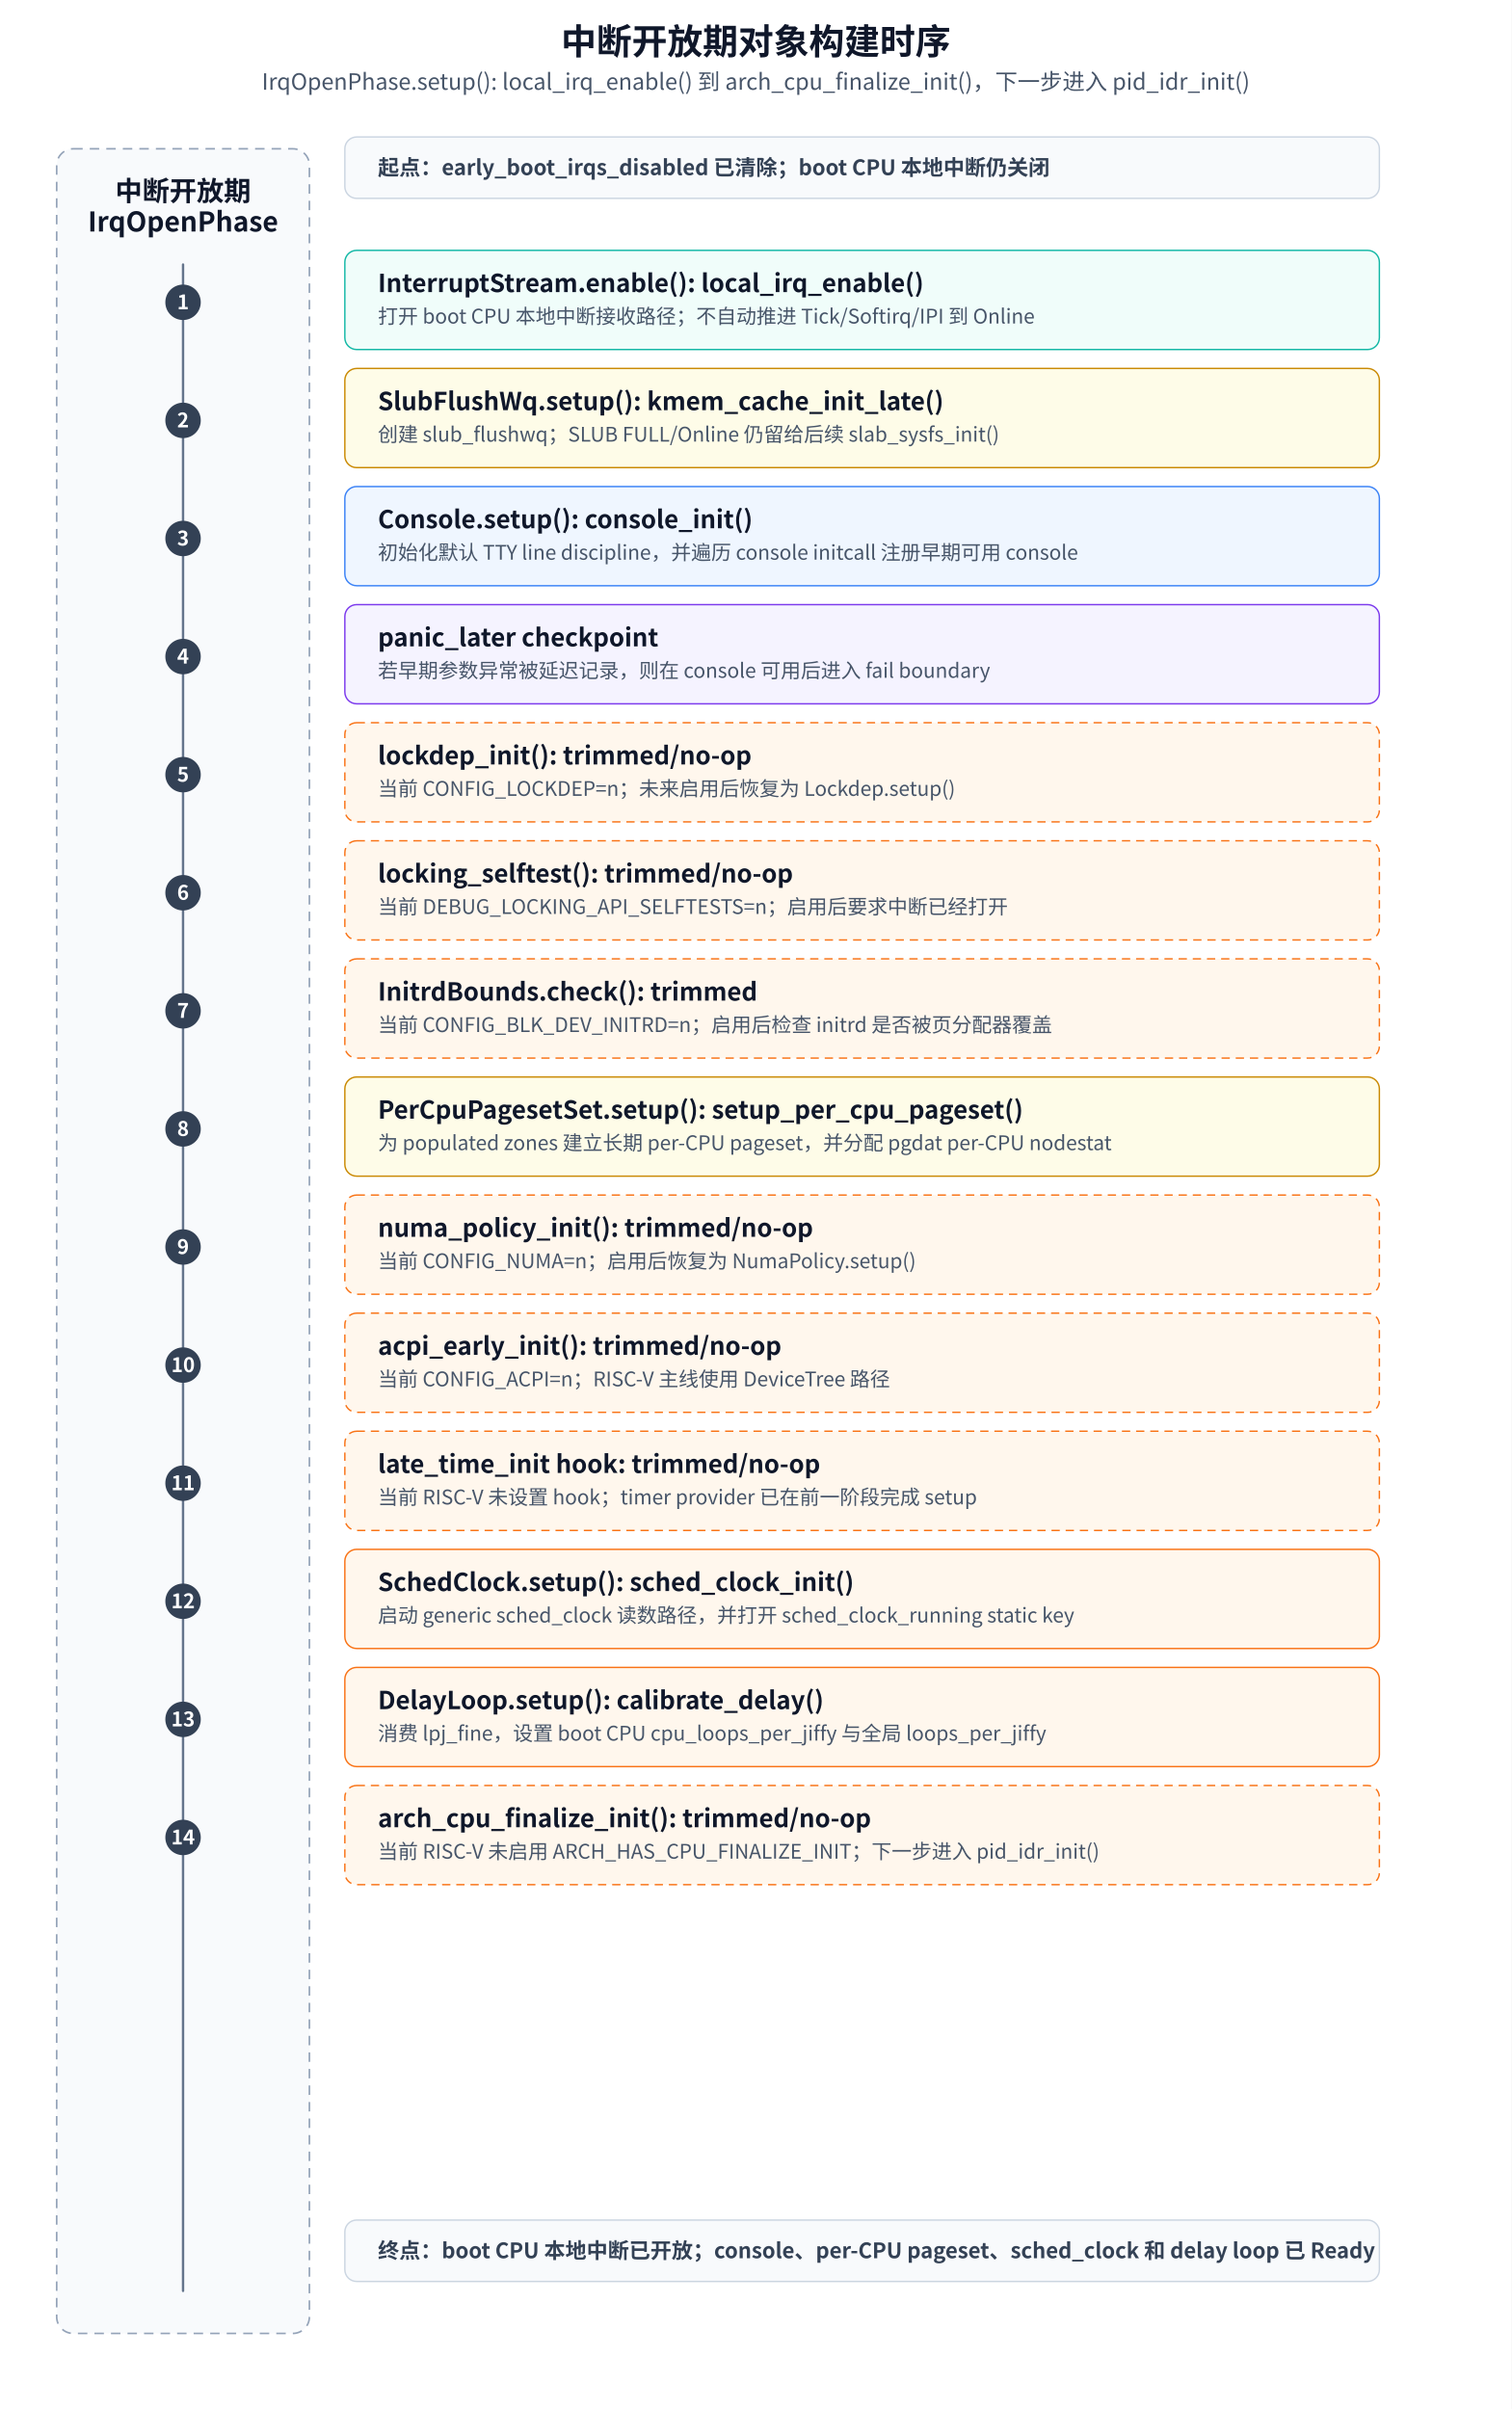
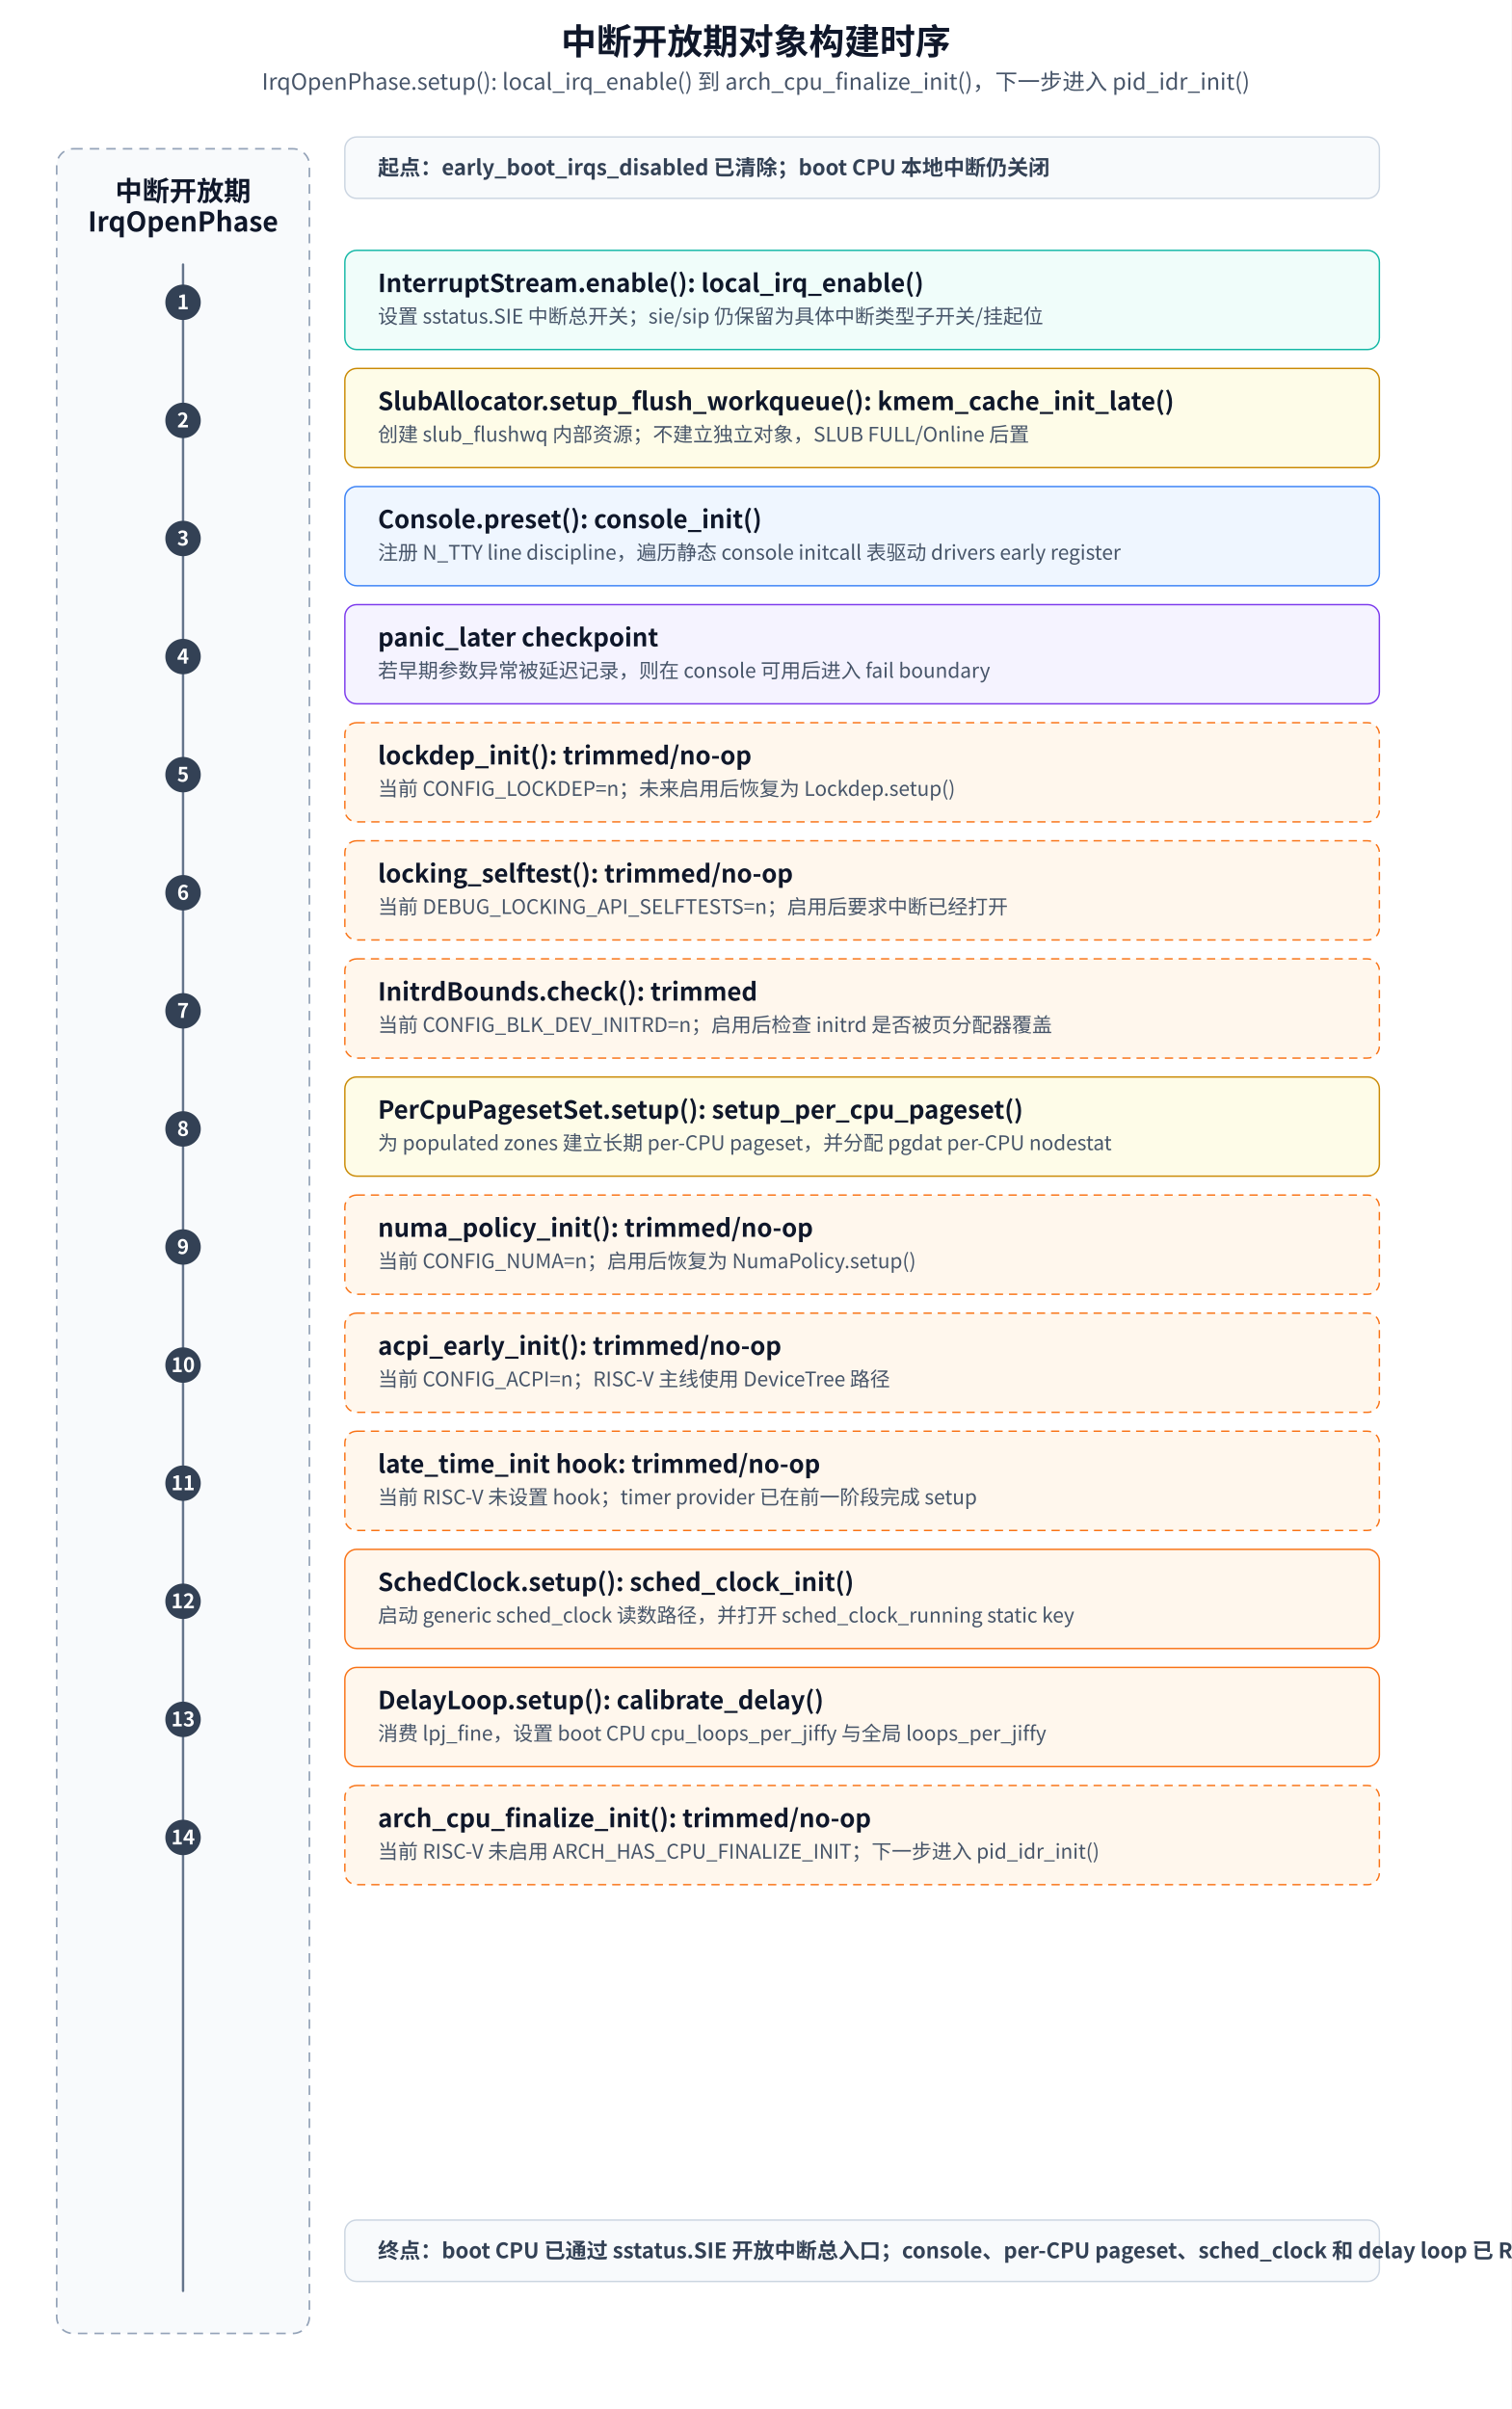
<svg xmlns="http://www.w3.org/2000/svg" width="1280" height="2040" viewBox="0 0 1280 2040" role="img" aria-labelledby="title desc">
  <defs>
    <style>
      text { font-family: "Microsoft YaHei", "Noto Sans CJK SC", "Source Han Sans SC", Arial, sans-serif; fill: #0f172a; }
      .title { font-size: 30px; font-weight: 600; }
      .subtitle { font-size: 19px; fill: #475569; }
      .lane { fill: #f8fafc; stroke: #94a3b8; stroke-width: 1.4; stroke-dasharray: 8 6; }
      .box { fill: #ffffff; stroke: #334155; stroke-width: 1.2; }
      .stage { fill: #f8fafc; stroke: #cbd5e1; stroke-width: 1.2; }
      .formal { fill: #ecfdf5; stroke: #10b981; }
      .irq { fill: #f0fdfa; stroke: #14b8a6; }
      .mm { fill: #fefce8; stroke: #ca8a04; }
      .console { fill: #eff6ff; stroke: #3b82f6; }
      .time { fill: #fff7ed; stroke: #f97316; }
      .checkpoint { fill: #f5f3ff; stroke: #7c3aed; }
      .trimmed { fill: #fff7ed; stroke: #f97316; stroke-dasharray: 7 5; }
      .obj { font-size: 23px; font-weight: 600; dominant-baseline: middle; }
      .line1 { font-size: 21px; font-weight: 600; dominant-baseline: middle; }
      .line2 { font-size: 17px; fill: #475569; dominant-baseline: middle; }
      .boundary { font-size: 18px; font-weight: 600; fill: #334155; dominant-baseline: middle; }
      .num { font-size: 17px; font-weight: 600; fill: #ffffff; text-anchor: middle; dominant-baseline: middle; }
      .timeline { stroke: #64748b; stroke-width: 2; stroke-linecap: round; }
      .dot { fill: #334155; }
    </style>
  </defs>
  <rect x="0" y="0" width="1280" height="2040" fill="#ffffff" />
  <text x="640" y="46" text-anchor="middle" class="title">中断开放期对象构建时序</text>
  <text x="640" y="76" text-anchor="middle" class="subtitle">IrqOpenPhase.setup(): local_irq_enable() 到 arch_cpu_finalize_init()，下一步进入 pid_idr_init()</text>
  <rect x="48" y="126" width="214" height="1850" rx="14" class="lane" />
  <text x="155" y="162" text-anchor="middle" class="obj">中断开放期</text>
  <text x="155" y="188" text-anchor="middle" class="obj">IrqOpenPhase</text>
  <line x1="155" y1="224" x2="155" y2="1940" class="timeline" />
  <rect x="292" y="116" width="876" height="52" rx="10" class="stage" />
  <text x="320" y="142" class="boundary">起点：early_boot_irqs_disabled 已清除；boot CPU 本地中断仍关闭</text>
  <g transform="translate(0 -48)">
    <g transform="translate(0 56)">
      <circle cx="155" cy="248" r="15" class="dot" />
      <text x="155" y="248" class="num">1</text>
      <rect x="292" y="204" width="876" height="84" rx="10" class="box irq" />
      <text x="320" y="232" class="line1">InterruptStream.enable(): local_irq_enable()</text>
-       <text x="320" y="260" class="line2">打开 boot CPU 本地中断接收路径；不自动推进 Tick/Softirq/IPI 到 Online</text>
+       <text x="320" y="260" class="line2">设置 sstatus.SIE 中断总开关；sie/sip 仍保留为具体中断类型子开关/挂起位</text>
    </g>
    <g transform="translate(0 156)">
      <circle cx="155" cy="248" r="15" class="dot" />
      <text x="155" y="248" class="num">2</text>
      <rect x="292" y="204" width="876" height="84" rx="10" class="box mm" />
-       <text x="320" y="232" class="line1">SlubFlushWq.setup(): kmem_cache_init_late()</text>
-       <text x="320" y="260" class="line2">创建 slub_flushwq；SLUB FULL/Online 仍留给后续 slab_sysfs_init()</text>
+       <text x="320" y="232" class="line1">SlubAllocator.setup_flush_workqueue(): kmem_cache_init_late()</text>
+       <text x="320" y="260" class="line2">创建 slub_flushwq 内部资源；不建立独立对象，SLUB FULL/Online 后置</text>
    </g>
    <g transform="translate(0 256)">
      <circle cx="155" cy="248" r="15" class="dot" />
      <text x="155" y="248" class="num">3</text>
      <rect x="292" y="204" width="876" height="84" rx="10" class="box console" />
-       <text x="320" y="232" class="line1">Console.setup(): console_init()</text>
-       <text x="320" y="260" class="line2">初始化默认 TTY line discipline，并遍历 console initcall 注册早期可用 console</text>
+       <text x="320" y="232" class="line1">Console.preset(): console_init()</text>
+       <text x="320" y="260" class="line2">注册 N_TTY line discipline，遍历静态 console initcall 表驱动 drivers early register</text>
    </g>
    <g transform="translate(0 356)">
      <circle cx="155" cy="248" r="15" class="dot" />
      <text x="155" y="248" class="num">4</text>
      <rect x="292" y="204" width="876" height="84" rx="10" class="box checkpoint" />
      <text x="320" y="232" class="line1">panic_later checkpoint</text>
      <text x="320" y="260" class="line2">若早期参数异常被延迟记录，则在 console 可用后进入 fail boundary</text>
    </g>
    <g transform="translate(0 456)">
      <circle cx="155" cy="248" r="15" class="dot" />
      <text x="155" y="248" class="num">5</text>
      <rect x="292" y="204" width="876" height="84" rx="10" class="box trimmed" />
      <text x="320" y="232" class="line1">lockdep_init(): trimmed/no-op</text>
      <text x="320" y="260" class="line2">当前 CONFIG_LOCKDEP=n；未来启用后恢复为 Lockdep.setup()</text>
    </g>
    <g transform="translate(0 556)">
      <circle cx="155" cy="248" r="15" class="dot" />
      <text x="155" y="248" class="num">6</text>
      <rect x="292" y="204" width="876" height="84" rx="10" class="box trimmed" />
      <text x="320" y="232" class="line1">locking_selftest(): trimmed/no-op</text>
      <text x="320" y="260" class="line2">当前 DEBUG_LOCKING_API_SELFTESTS=n；启用后要求中断已经打开</text>
    </g>
    <g transform="translate(0 656)">
      <circle cx="155" cy="248" r="15" class="dot" />
      <text x="155" y="248" class="num">7</text>
      <rect x="292" y="204" width="876" height="84" rx="10" class="box trimmed" />
      <text x="320" y="232" class="line1">InitrdBounds.check(): trimmed</text>
      <text x="320" y="260" class="line2">当前 CONFIG_BLK_DEV_INITRD=n；启用后检查 initrd 是否被页分配器覆盖</text>
    </g>
    <g transform="translate(0 756)">
      <circle cx="155" cy="248" r="15" class="dot" />
      <text x="155" y="248" class="num">8</text>
      <rect x="292" y="204" width="876" height="84" rx="10" class="box mm" />
      <text x="320" y="232" class="line1">PerCpuPagesetSet.setup(): setup_per_cpu_pageset()</text>
      <text x="320" y="260" class="line2">为 populated zones 建立长期 per-CPU pageset，并分配 pgdat per-CPU nodestat</text>
    </g>
    <g transform="translate(0 856)">
      <circle cx="155" cy="248" r="15" class="dot" />
      <text x="155" y="248" class="num">9</text>
      <rect x="292" y="204" width="876" height="84" rx="10" class="box trimmed" />
      <text x="320" y="232" class="line1">numa_policy_init(): trimmed/no-op</text>
      <text x="320" y="260" class="line2">当前 CONFIG_NUMA=n；启用后恢复为 NumaPolicy.setup()</text>
    </g>
    <g transform="translate(0 956)">
      <circle cx="155" cy="248" r="15" class="dot" />
      <text x="155" y="248" class="num">10</text>
      <rect x="292" y="204" width="876" height="84" rx="10" class="box trimmed" />
      <text x="320" y="232" class="line1">acpi_early_init(): trimmed/no-op</text>
      <text x="320" y="260" class="line2">当前 CONFIG_ACPI=n；RISC-V 主线使用 DeviceTree 路径</text>
    </g>
    <g transform="translate(0 1056)">
      <circle cx="155" cy="248" r="15" class="dot" />
      <text x="155" y="248" class="num">11</text>
      <rect x="292" y="204" width="876" height="84" rx="10" class="box trimmed" />
      <text x="320" y="232" class="line1">late_time_init hook: trimmed/no-op</text>
      <text x="320" y="260" class="line2">当前 RISC-V 未设置 hook；timer provider 已在前一阶段完成 setup</text>
    </g>
    <g transform="translate(0 1156)">
      <circle cx="155" cy="248" r="15" class="dot" />
      <text x="155" y="248" class="num">12</text>
      <rect x="292" y="204" width="876" height="84" rx="10" class="box time" />
      <text x="320" y="232" class="line1">SchedClock.setup(): sched_clock_init()</text>
      <text x="320" y="260" class="line2">启动 generic sched_clock 读数路径，并打开 sched_clock_running static key</text>
    </g>
    <g transform="translate(0 1256)">
      <circle cx="155" cy="248" r="15" class="dot" />
      <text x="155" y="248" class="num">13</text>
      <rect x="292" y="204" width="876" height="84" rx="10" class="box time" />
      <text x="320" y="232" class="line1">DelayLoop.setup(): calibrate_delay()</text>
      <text x="320" y="260" class="line2">消费 lpj_fine，设置 boot CPU cpu_loops_per_jiffy 与全局 loops_per_jiffy</text>
    </g>
    <g transform="translate(0 1356)">
      <circle cx="155" cy="248" r="15" class="dot" />
      <text x="155" y="248" class="num">14</text>
      <rect x="292" y="204" width="876" height="84" rx="10" class="box trimmed" />
      <text x="320" y="232" class="line1">arch_cpu_finalize_init(): trimmed/no-op</text>
      <text x="320" y="260" class="line2">当前 RISC-V 未启用 ARCH_HAS_CPU_FINALIZE_INIT；下一步进入 pid_idr_init()</text>
    </g>
  </g>
  <rect x="292" y="1880" width="876" height="52" rx="10" class="stage" />
-   <text x="320" y="1906" class="boundary">终点：boot CPU 本地中断已开放；console、per-CPU pageset、sched_clock 和 delay loop 已 Ready</text>
+   <text x="320" y="1906" class="boundary">终点：boot CPU 已通过 sstatus.SIE 开放中断总入口；console、per-CPU pageset、sched_clock 和 delay loop 已 Ready</text>
</svg>
